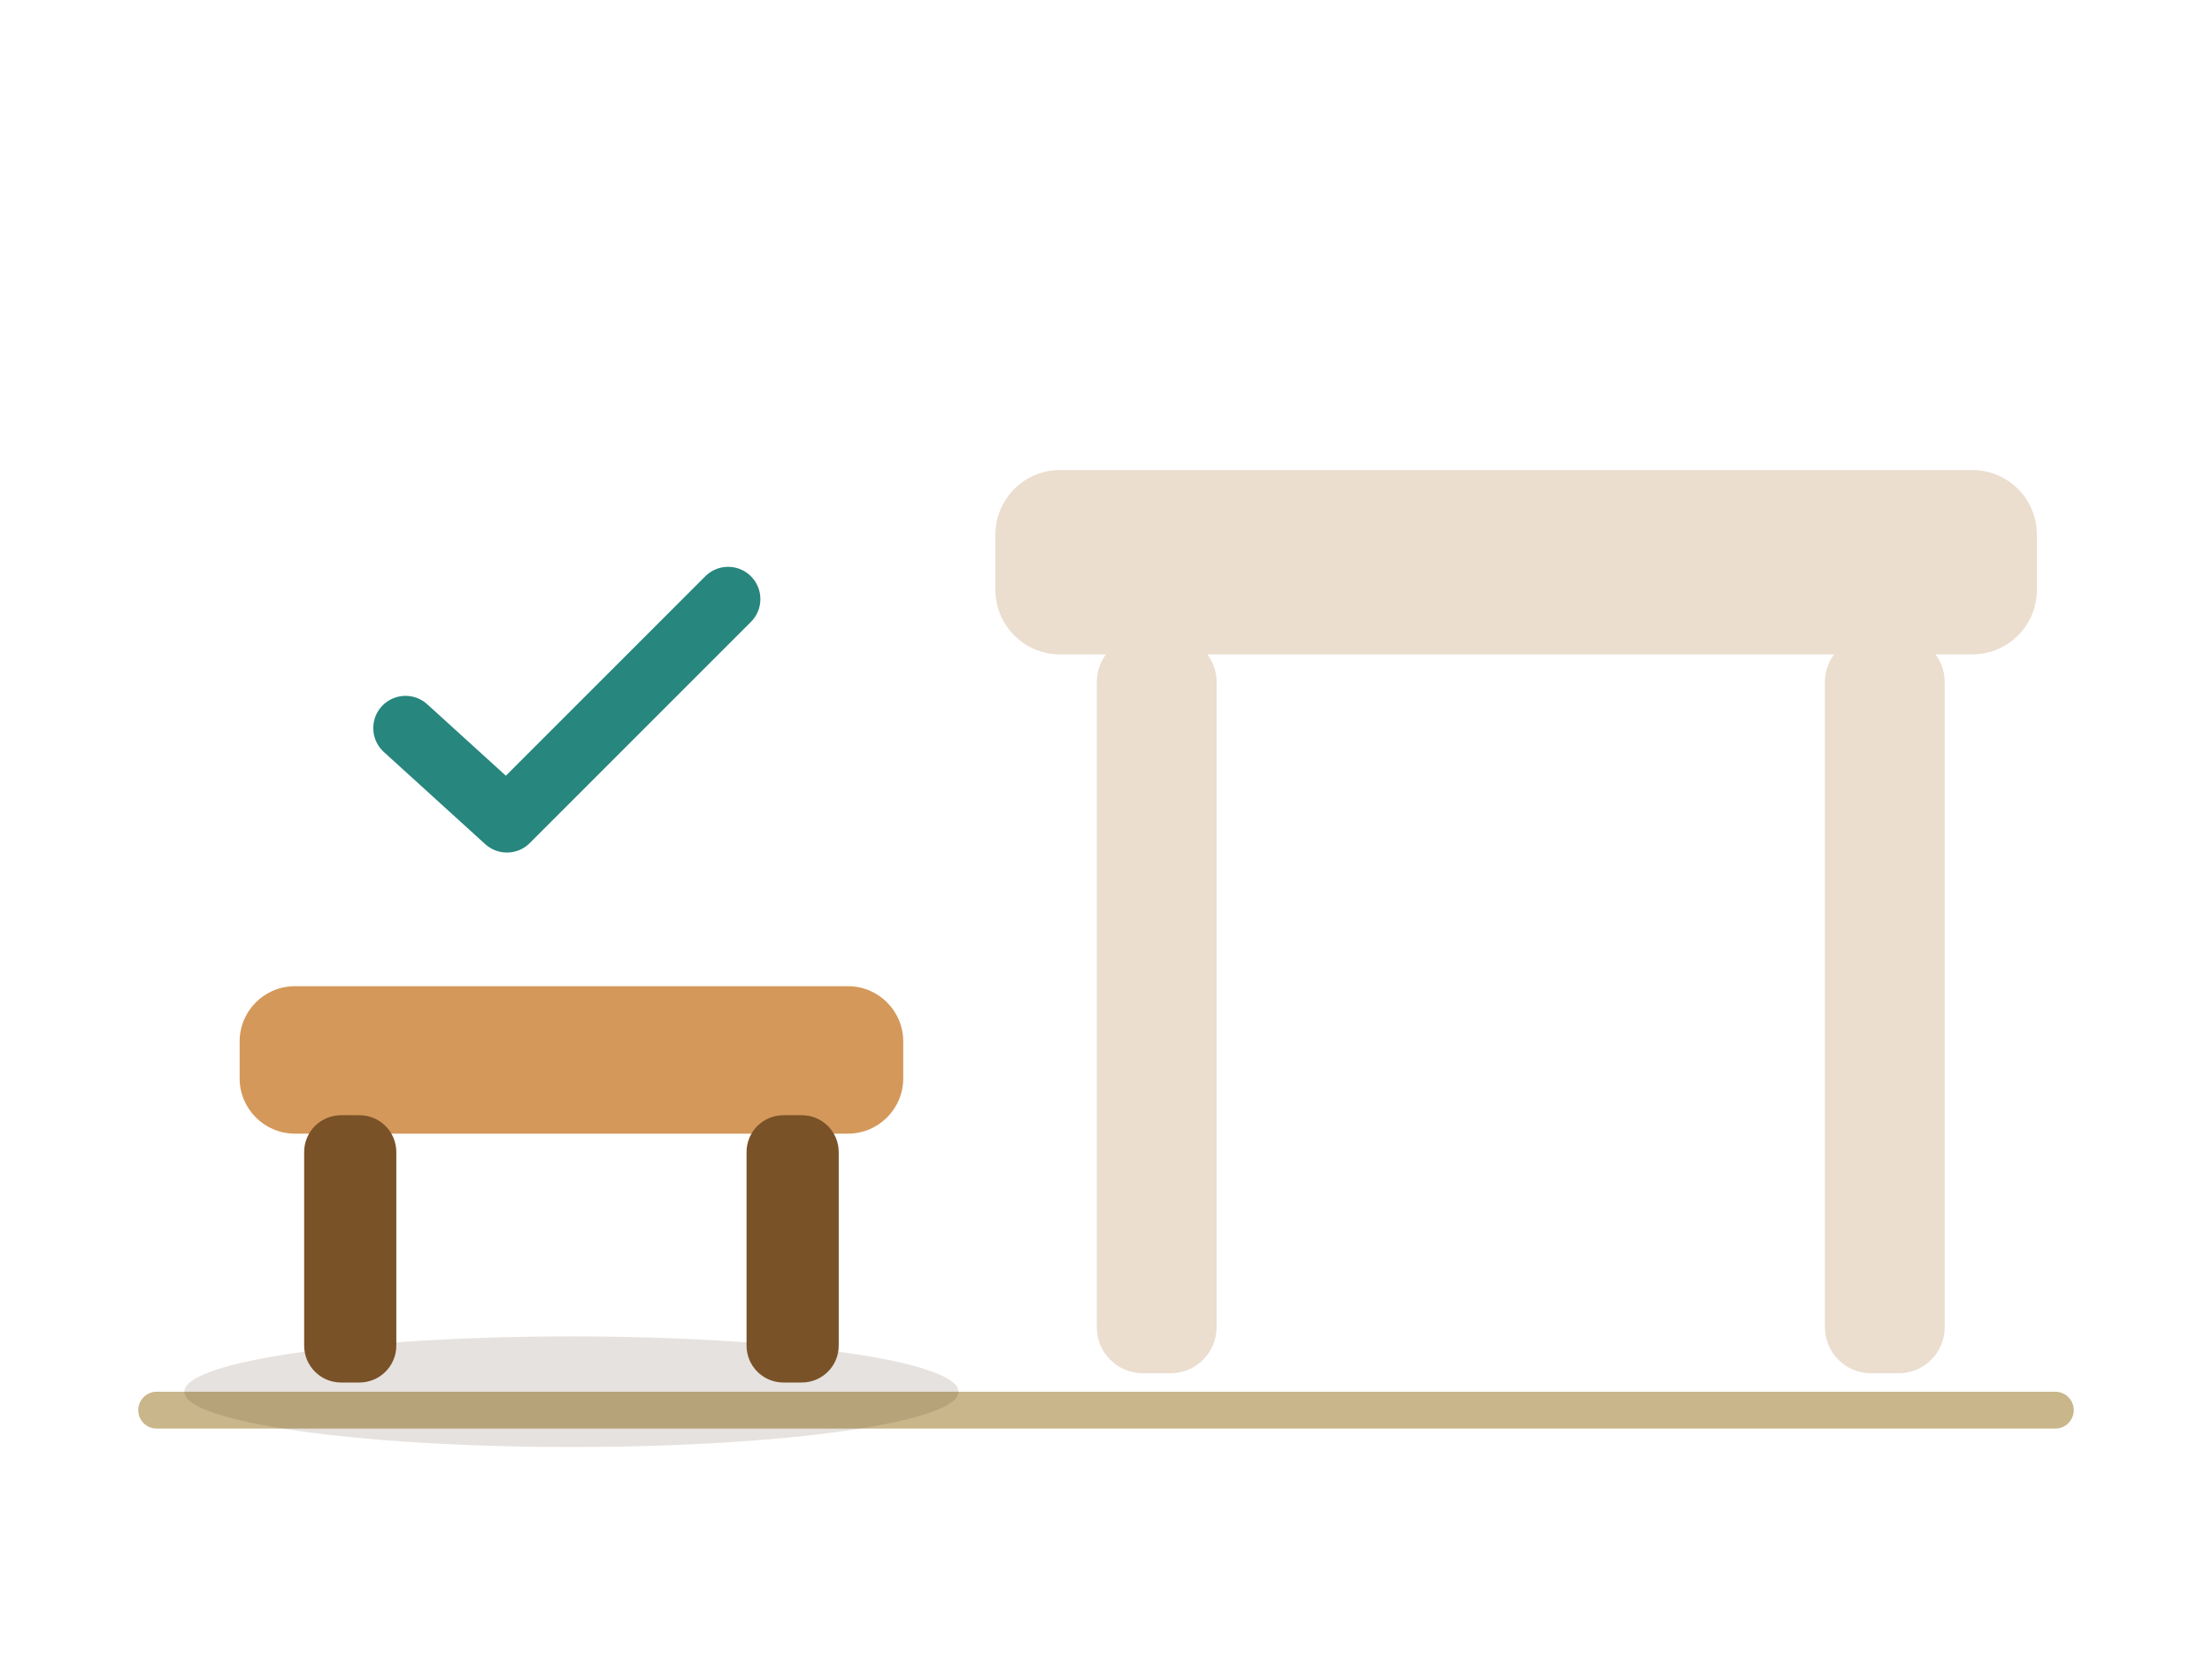
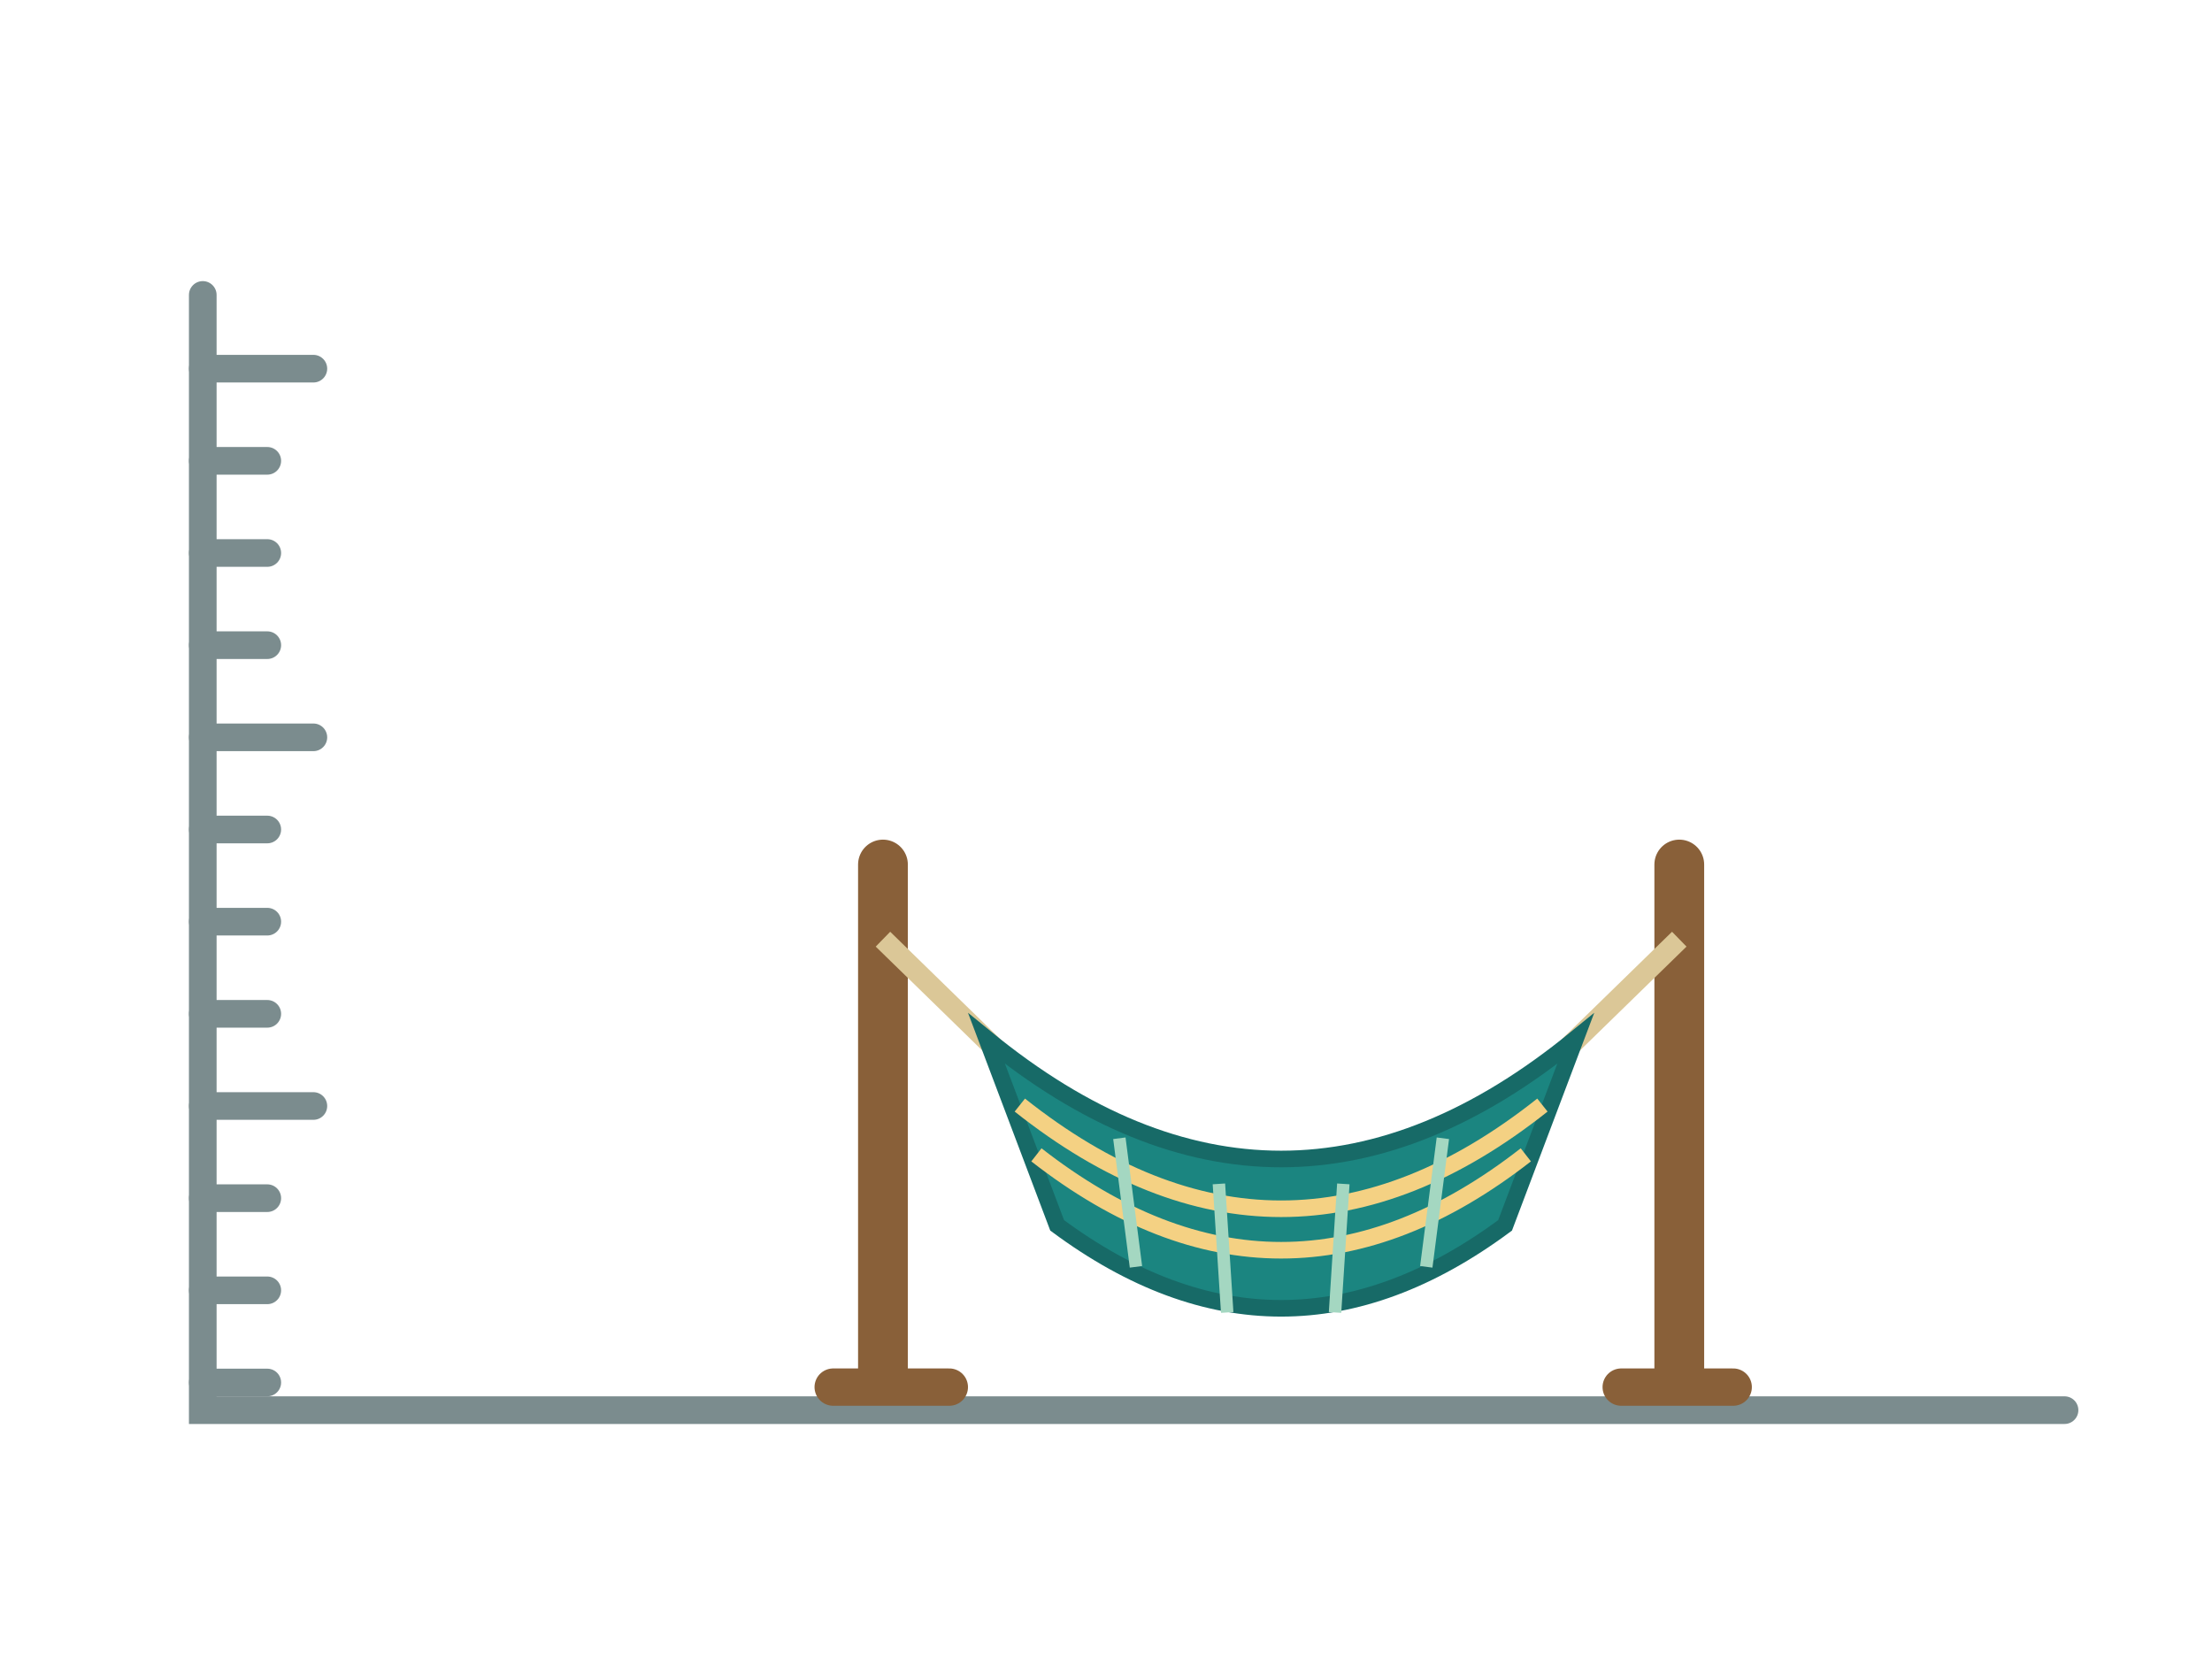
<svg xmlns="http://www.w3.org/2000/svg" width="240" height="180" viewBox="0 0 240 180">
-   <path d="M17 153H223" stroke="#C9B68A" stroke-width="4" stroke-linecap="round" />
-   <g opacity=".25" fill="#B07C40">
-     <rect x="108" y="51" width="113" height="20" rx="7" />
-     <rect x="119" y="69" width="13" height="80" rx="5" />
-     <rect x="198" y="69" width="13" height="80" rx="5" />
+   <g fill="none" stroke="#7B8C8E" stroke-width="3" stroke-linecap="round">
+     <path d="M22 32V153H224" />
+     <path d="M22 40H34" />
+     <path d="M22 50H29" />
+     <path d="M22 60H29" />
+     <path d="M22 70H29" />
+     <path d="M22 80H34" />
+     <path d="M22 90H29" />
+     <path d="M22 100H29" />
+     <path d="M22 110H29" />
+     <path d="M22 120H34" />
+     <path d="M22 130H29" />
+     <path d="M22 140H29" />
+     <path d="M22 150H29" />
  </g>
-   <ellipse cx="62" cy="151" rx="42" ry="6" fill="#4A3016" fill-opacity=".14" />
-   <rect x="26" y="107" width="72" height="16" rx="6" fill="#D4985A" />
-   <rect x="33" y="121" width="10" height="29" rx="4" fill="#7A5228" />
-   <rect x="81" y="121" width="10" height="29" rx="4" fill="#7A5228" />
-   <path d="M44 79L55 89L79 65" stroke="#27867D" stroke-width="7" fill="none" stroke-linecap="round" stroke-linejoin="round" />
+   <g transform="translate(85 83) scale(.45)">
+     <path d="M24 146V24M216 146V24" stroke="#896039" stroke-width="12" stroke-linecap="round" />
+     <path d="M24 42L64 81M216 42L176 81" fill="none" stroke="#dbc797" stroke-width="5" />
+     <path d="M12 150H40M202 150H229" stroke="#896039" stroke-width="9" stroke-linecap="round" />
+     <path d="M49 66Q120 124 191 66L174 111Q120 151 66 111Z" fill="#1b8580" stroke="#176a67" stroke-width="4" />
+     <path d="M57 82Q120 132 183 82M61 94Q120 140 179 94" fill="none" stroke="#f4d183" stroke-width="4" />
+     <path d="M81 90L85 121M105 101L107 132M135 101L133 132M159 90L155 121" stroke="#a4d7c1" stroke-width="3" />
+   </g>
</svg>
